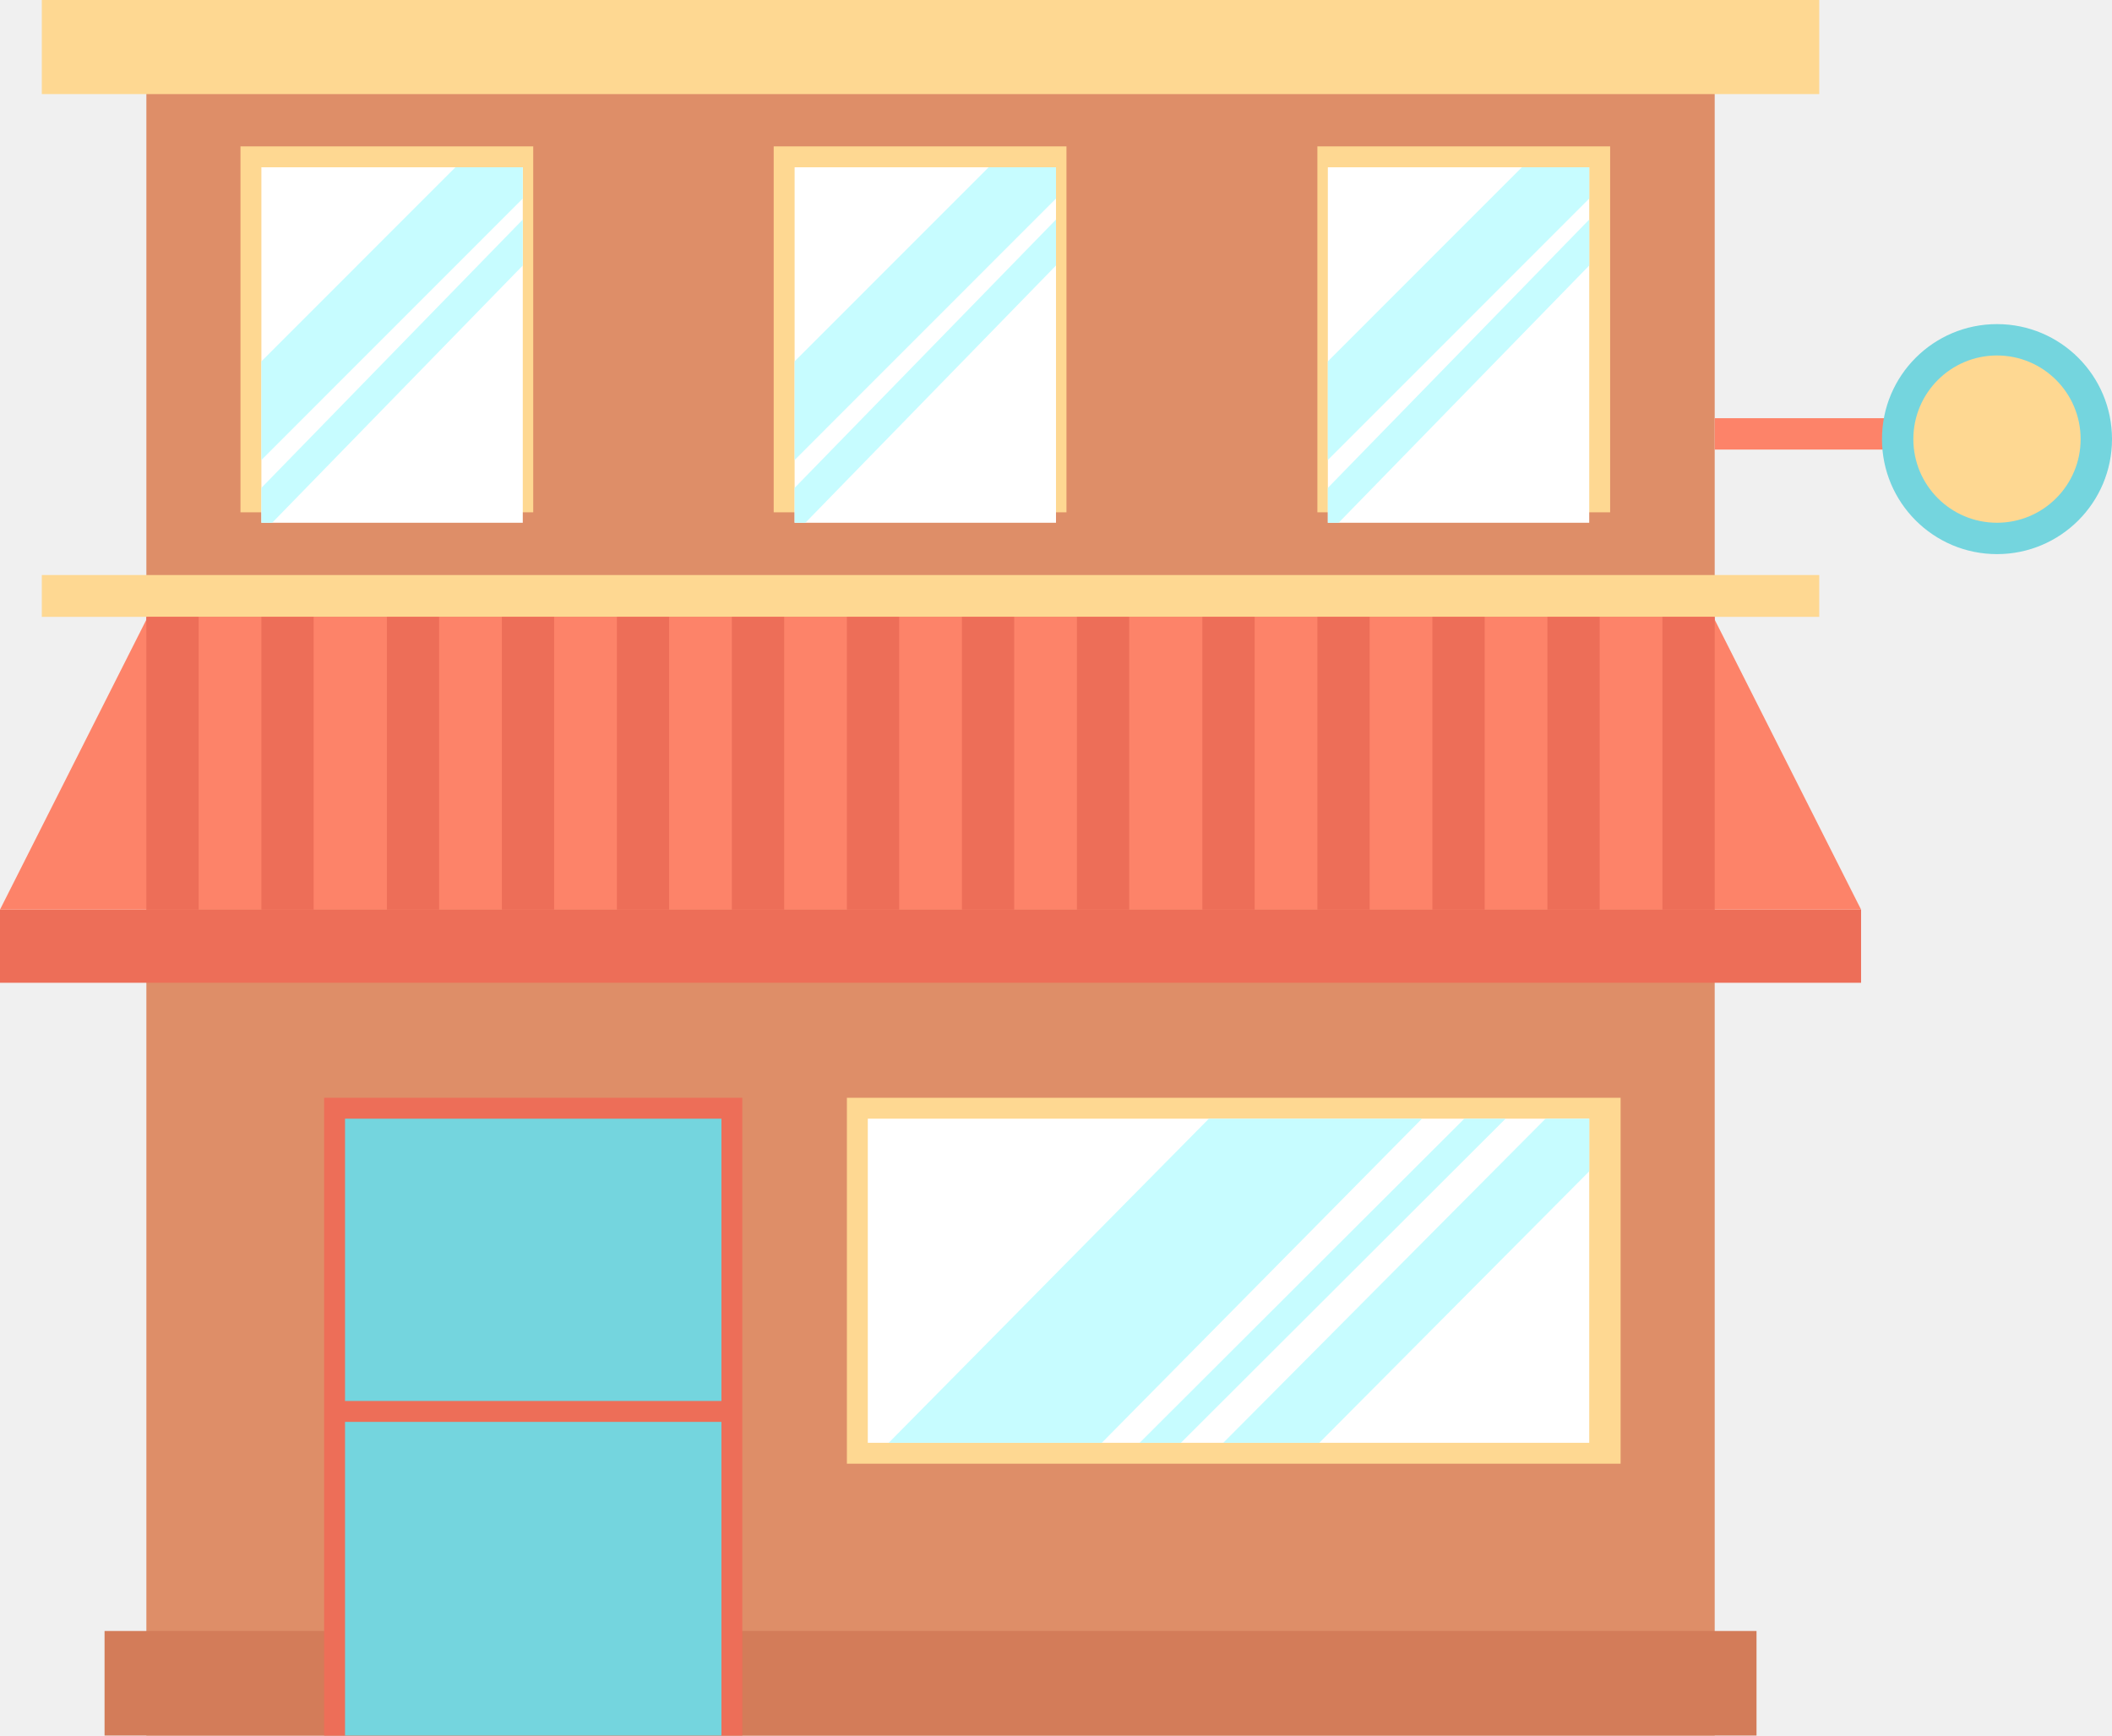
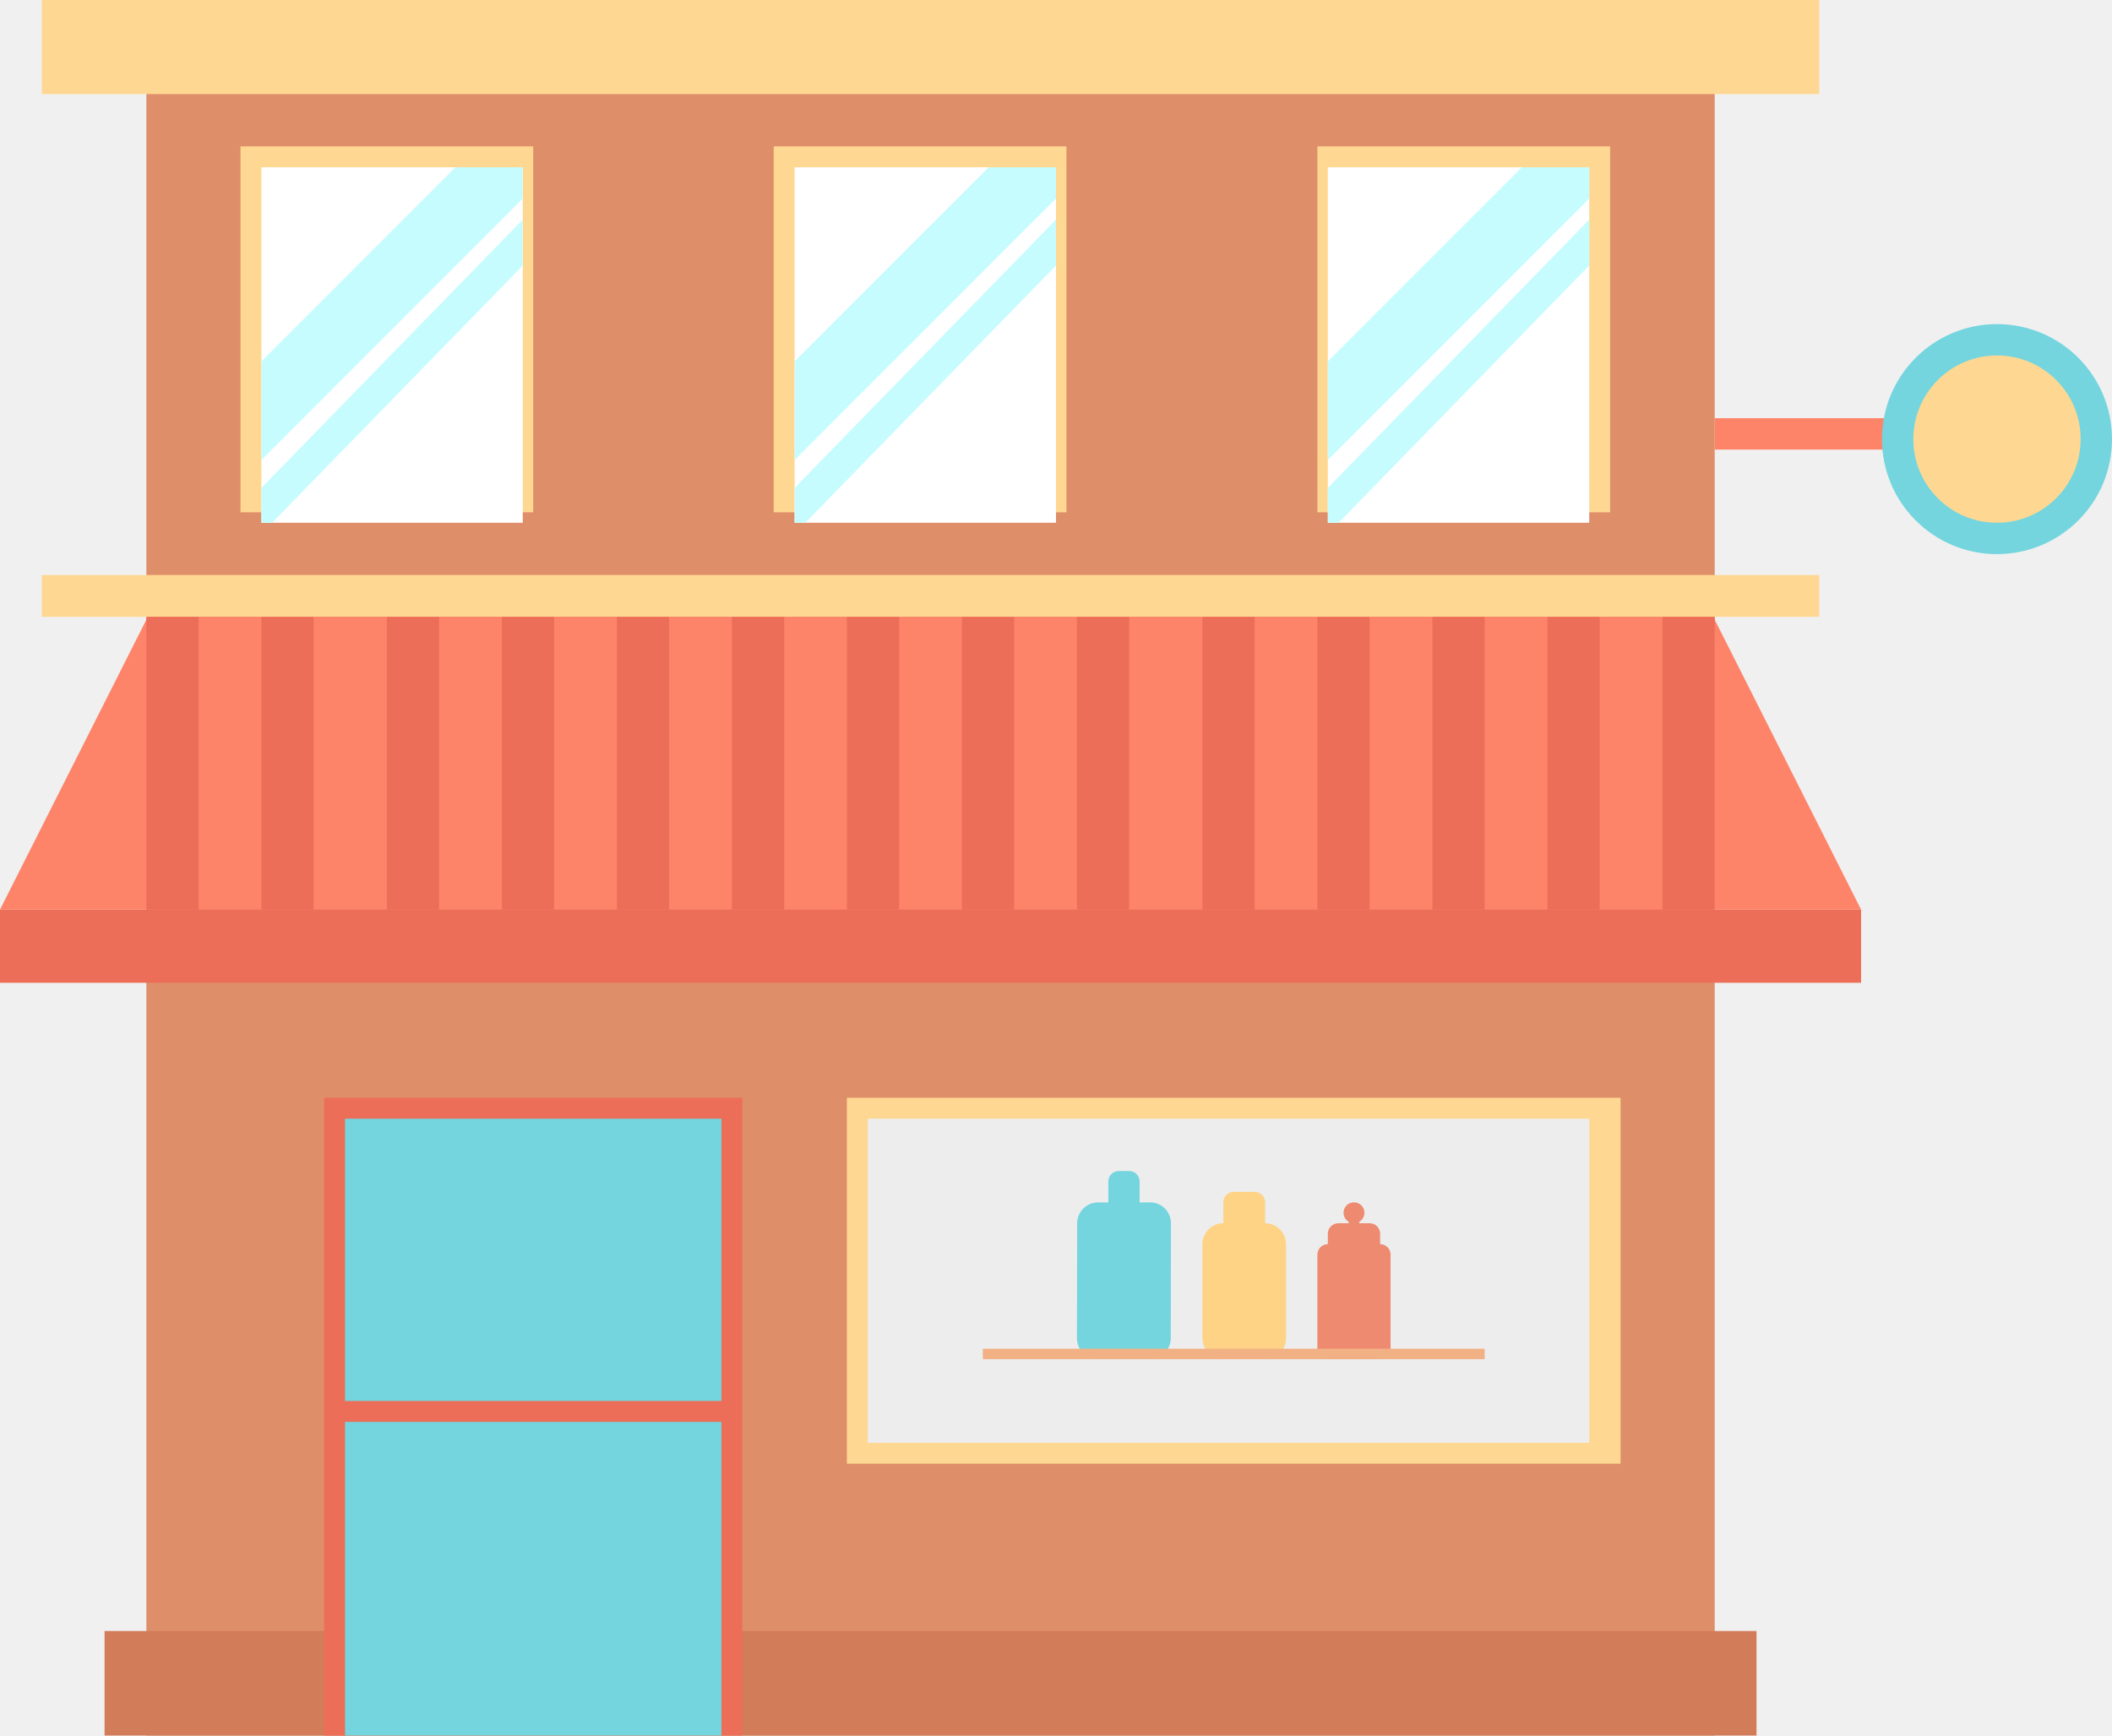
<svg xmlns="http://www.w3.org/2000/svg" width="202px" height="166px" viewBox="0 0 202 166" version="1.1">
  <g id="Page-1" stroke="none" stroke-width="1" fill="none" fill-rule="evenodd">
-     <g id="Artboard" transform="translate(-214, -328)" fill-rule="nonzero">
+     <g id="Artboard" transform="translate(-214, -328)">
      <g id="storefront-colour" transform="translate(214, 328)">
-         <rect id="Rectangle" fill="#DE8E68" x="14" y="8" width="150" height="158" />
-         <rect id="Rectangle" fill="#D37C59" x="10" y="156" width="158" height="10" />
-         <rect id="Rectangle" fill="#ED6E58" x="31" y="105" width="40" height="61" />
-         <rect id="Rectangle" fill="#FED892" x="81" y="105" width="74" height="35" />
-         <rect id="Rectangle" fill="#FED892" x="4" y="55" width="170" height="4" />
-         <rect id="Rectangle" fill="#FED892" x="4" y="0" width="170" height="9" />
-         <g id="Group-2" transform="translate(23, 14)">
+         <rect id="Rectangle" fill="#DE8E68" fill-rule="nonzero" x="14" y="8" width="150" height="158" />
+         <rect id="Rectangle" fill="#D37C59" fill-rule="nonzero" x="10" y="156" width="158" height="10" />
+         <rect id="Rectangle" fill="#ED6E58" fill-rule="nonzero" x="31" y="105" width="40" height="61" />
+         <rect id="Rectangle" fill="#FED892" fill-rule="nonzero" x="81" y="105" width="74" height="35" />
+         <rect id="Rectangle" fill="#FED892" fill-rule="nonzero" x="4" y="55" width="170" height="4" />
+         <rect id="Rectangle" fill="#FED892" fill-rule="nonzero" x="4" y="0" width="170" height="9" />
+         <g id="Group-2" transform="translate(23, 14)" fill-rule="nonzero">
          <rect id="Rectangle" fill="#FED892" x="0" y="0" width="28" height="35" />
          <rect id="Rectangle" fill="#FFFFFF" x="2" y="2" width="25" height="34" />
          <rect id="Rectangle" fill="#FED892" x="51" y="0" width="28" height="35" />
          <rect id="Rectangle" fill="#FFFFFF" x="53" y="2" width="25" height="34" />
          <rect id="Rectangle" fill="#FED892" x="103" y="0" width="28" height="35" />
          <rect id="Rectangle" fill="#FFFFFF" x="104" y="2" width="25" height="34" />
          <polygon id="Path" fill="#C7FCFF" points="27 7 2 32.664 2 36 3.031 36 27 11.395" />
          <polygon id="Path" fill="#C7FCFF" points="20.557 2 2 20.564 2 30 27 4.991 27 2" />
          <polygon id="Path" fill="#C7FCFF" points="78 7 53 32.664 53 36 54.031 36 78 11.395" />
          <polygon id="Path" fill="#C7FCFF" points="71.557 2 53 20.564 53 30 78 4.991 78 2" />
          <polygon id="Path" fill="#C7FCFF" points="129 7 104 32.664 104 36 105.031 36 129 11.395" />
          <polygon id="Path" fill="#C7FCFF" points="122.557 2 104 20.564 104 30 129 4.991 129 2" />
        </g>
-         <rect id="Rectangle" fill="#ED6E58" x="0" y="87" width="178" height="7" />
-         <polygon id="Path" fill="#FD8369" points="178 87 163.865 59 14.135 59 0 87" />
-         <rect id="Rectangle" fill="#ED6E58" x="14" y="59" width="5" height="28" />
-         <rect id="Rectangle" fill="#ED6E58" x="25" y="59" width="5" height="28" />
-         <rect id="Rectangle" fill="#ED6E58" x="37" y="59" width="5" height="28" />
-         <rect id="Rectangle" fill="#ED6E58" x="48" y="59" width="5" height="28" />
-         <rect id="Rectangle" fill="#ED6E58" x="59" y="59" width="5" height="28" />
-         <rect id="Rectangle" fill="#ED6E58" x="70" y="59" width="5" height="28" />
-         <rect id="Rectangle" fill="#ED6E58" x="81" y="59" width="5" height="28" />
-         <rect id="Rectangle" fill="#ED6E58" x="92" y="59" width="5" height="28" />
-         <rect id="Rectangle" fill="#ED6E58" x="103" y="59" width="5" height="28" />
-         <rect id="Rectangle" fill="#ED6E58" x="115" y="59" width="5" height="28" />
-         <rect id="Rectangle" fill="#ED6E58" x="126" y="59" width="5" height="28" />
-         <rect id="Rectangle" fill="#ED6E58" x="137" y="59" width="5" height="28" />
-         <rect id="Rectangle" fill="#ED6E58" x="148" y="59" width="5" height="28" />
-         <rect id="Rectangle" fill="#ED6E58" x="159" y="59" width="5" height="28" />
-         <rect id="Rectangle" fill="#FFFFFF" x="83" y="107" width="69" height="31" />
-         <rect id="Rectangle" fill="#74D5DE" x="33" y="107" width="36" height="59" />
-         <rect id="Rectangle" fill="#ED6E58" x="32" y="134" width="38" height="2" />
-         <rect id="Rectangle" fill="#FD8369" x="164" y="40" width="22" height="3" />
-         <circle id="Oval" fill="#74D5DE" cx="191" cy="42" r="11" />
-         <circle id="Oval" fill="#FED892" cx="191" cy="42" r="8" />
-         <polygon id="Path" fill="#C7FCFF" points="115.62 107 85 138 105.38 138 136 107" />
-         <polygon id="Path" fill="#C7FCFF" points="112.947 138 144 107 140.053 107 109 138" />
-         <polygon id="Path" fill="#C7FCFF" points="152 107 147.82 107 117 138 126.185 138 152 112.034" />
+         <rect id="Rectangle" fill="#ED6E58" fill-rule="nonzero" x="0" y="87" width="178" height="7" />
+         <polygon id="Path" fill="#FD8369" fill-rule="nonzero" points="178 87 163.865 59 14.135 59 0 87" />
+         <rect id="Rectangle" fill="#ED6E58" fill-rule="nonzero" x="14" y="59" width="5" height="28" />
+         <rect id="Rectangle" fill="#ED6E58" fill-rule="nonzero" x="25" y="59" width="5" height="28" />
+         <rect id="Rectangle" fill="#ED6E58" fill-rule="nonzero" x="37" y="59" width="5" height="28" />
+         <rect id="Rectangle" fill="#ED6E58" fill-rule="nonzero" x="48" y="59" width="5" height="28" />
+         <rect id="Rectangle" fill="#ED6E58" fill-rule="nonzero" x="59" y="59" width="5" height="28" />
+         <rect id="Rectangle" fill="#ED6E58" fill-rule="nonzero" x="70" y="59" width="5" height="28" />
+         <rect id="Rectangle" fill="#ED6E58" fill-rule="nonzero" x="81" y="59" width="5" height="28" />
+         <rect id="Rectangle" fill="#ED6E58" fill-rule="nonzero" x="92" y="59" width="5" height="28" />
+         <rect id="Rectangle" fill="#ED6E58" fill-rule="nonzero" x="103" y="59" width="5" height="28" />
+         <rect id="Rectangle" fill="#ED6E58" fill-rule="nonzero" x="115" y="59" width="5" height="28" />
+         <rect id="Rectangle" fill="#ED6E58" fill-rule="nonzero" x="126" y="59" width="5" height="28" />
+         <rect id="Rectangle" fill="#ED6E58" fill-rule="nonzero" x="137" y="59" width="5" height="28" />
+         <rect id="Rectangle" fill="#ED6E58" fill-rule="nonzero" x="148" y="59" width="5" height="28" />
+         <rect id="Rectangle" fill="#ED6E58" fill-rule="nonzero" x="159" y="59" width="5" height="28" />
+         <rect id="Rectangle" fill="#EDEDED" fill-rule="nonzero" x="83" y="107" width="69" height="31" />
+         <g id="Group-2" transform="translate(115, 113)" fill="#FED385">
+           <g id="Group" transform="translate(0, 0.476646)">
+             <rect id="Rectangle" x="2" y="0.523" width="4" height="4" rx="1" />
+             <rect id="Rectangle" x="0" y="3.523" width="8" height="13" rx="2" />
+           </g>
+         </g>
+         <g id="Group-3" transform="translate(126, 115)" fill="#ED8A70">
+           <rect id="Rectangle" x="0" y="4" width="7" height="11" rx="1" />
+           <rect id="Rectangle" x="3" y="1" width="1" height="2" />
+           <ellipse id="Oval" cx="3.5" cy="1" rx="1" ry="1" />
+           <rect id="Rectangle" x="1" y="2" width="5" height="4" rx="1" />
+         </g>
+         <g id="Group-4" transform="translate(103, 112)" fill="#74D5DE">
+           <path d="M2.02,3.01 L6.994,3.003 C8.098,3.001 8.995,3.895 8.996,5 C8.996,5.002 8.996,5.004 8.996,5.006 L8.977,15.994 C8.975,17.096 8.082,17.989 6.98,17.99 L2.006,17.997 C0.902,17.999 0.005,17.105 0.004,16 C0.004,15.998 0.004,15.996 0.004,15.994 L0.023,5.006 C0.025,3.904 0.918,3.011 2.02,3.01 Z" id="Rectangle" />
+           <path d="M4.002,0.005 L4.997,0.002 C5.549,0.001 5.998,0.448 5.999,1 C5.999,1.001 5.999,1.002 5.999,1.003 L5.996,3.996 C5.995,4.547 5.549,4.994 4.998,4.995 L4.003,4.998 C3.451,4.999 3.002,4.552 3.001,4 C3.001,3.999 3.001,3.998 3.001,3.997 L3.004,1.004 C3.005,0.453 3.451,0.006 4.002,0.005 Z" id="Rectangle" />
+         </g>
+         <rect id="Rectangle" fill="#F2B185" fill-rule="nonzero" x="94" y="129" width="48" height="1" />
+         <rect id="Rectangle" fill="#74D5DE" fill-rule="nonzero" x="33" y="107" width="36" height="59" />
+         <rect id="Rectangle" fill="#ED6E58" fill-rule="nonzero" x="32" y="134" width="38" height="2" />
+         <rect id="Rectangle" fill="#FD8369" fill-rule="nonzero" x="164" y="40" width="22" height="3" />
+         <circle id="Oval" fill="#74D5DE" fill-rule="nonzero" cx="191" cy="42" r="11" />
+         <circle id="Oval" fill="#FED892" fill-rule="nonzero" cx="191" cy="42" r="8" />
      </g>
    </g>
  </g>
</svg>
